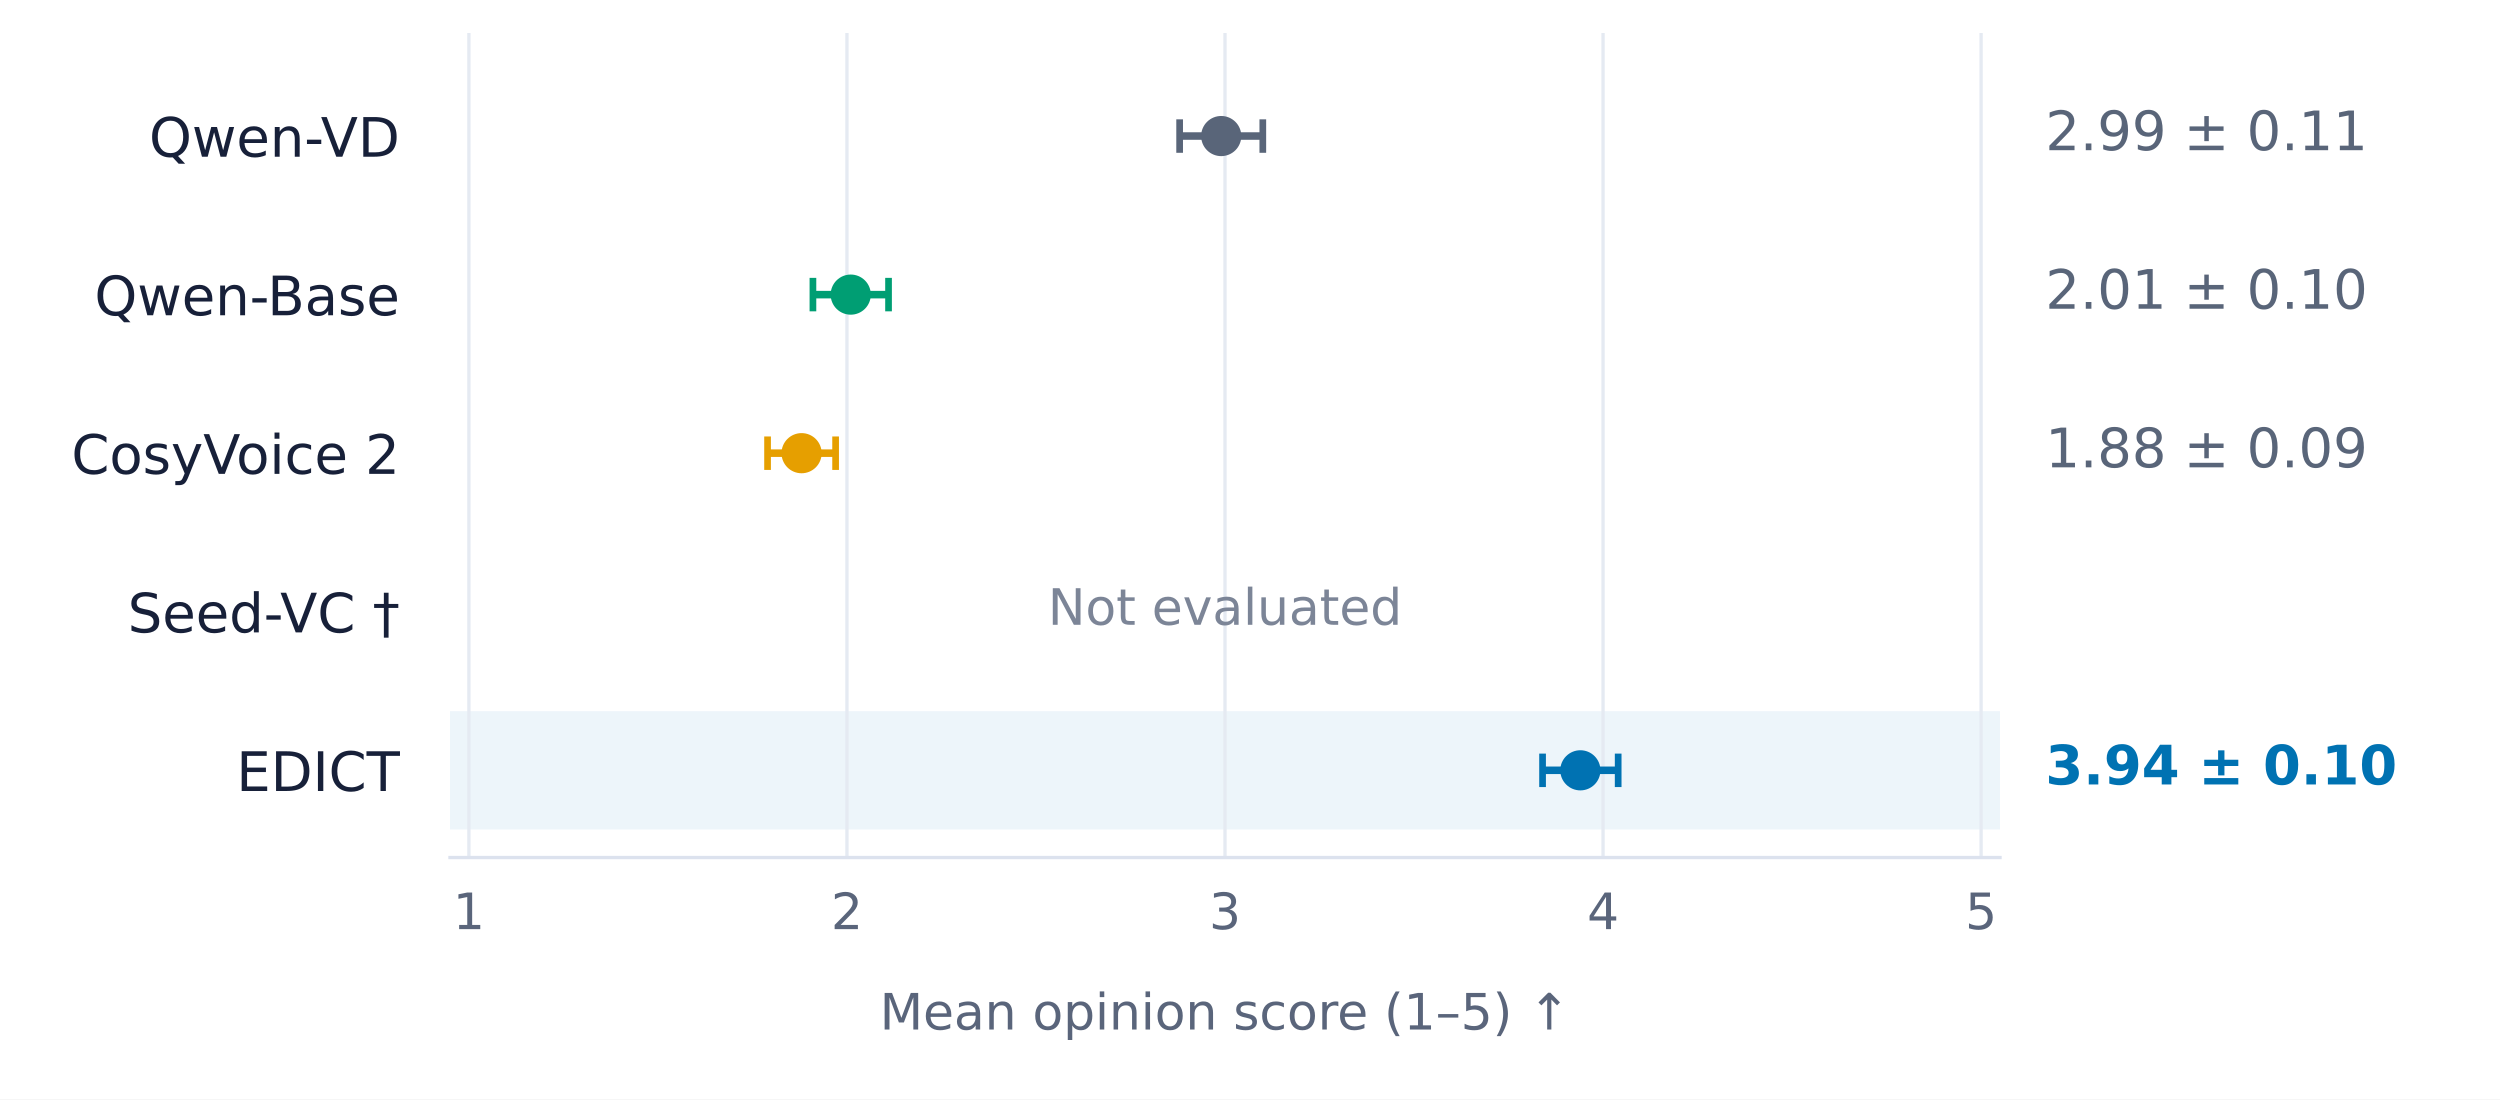
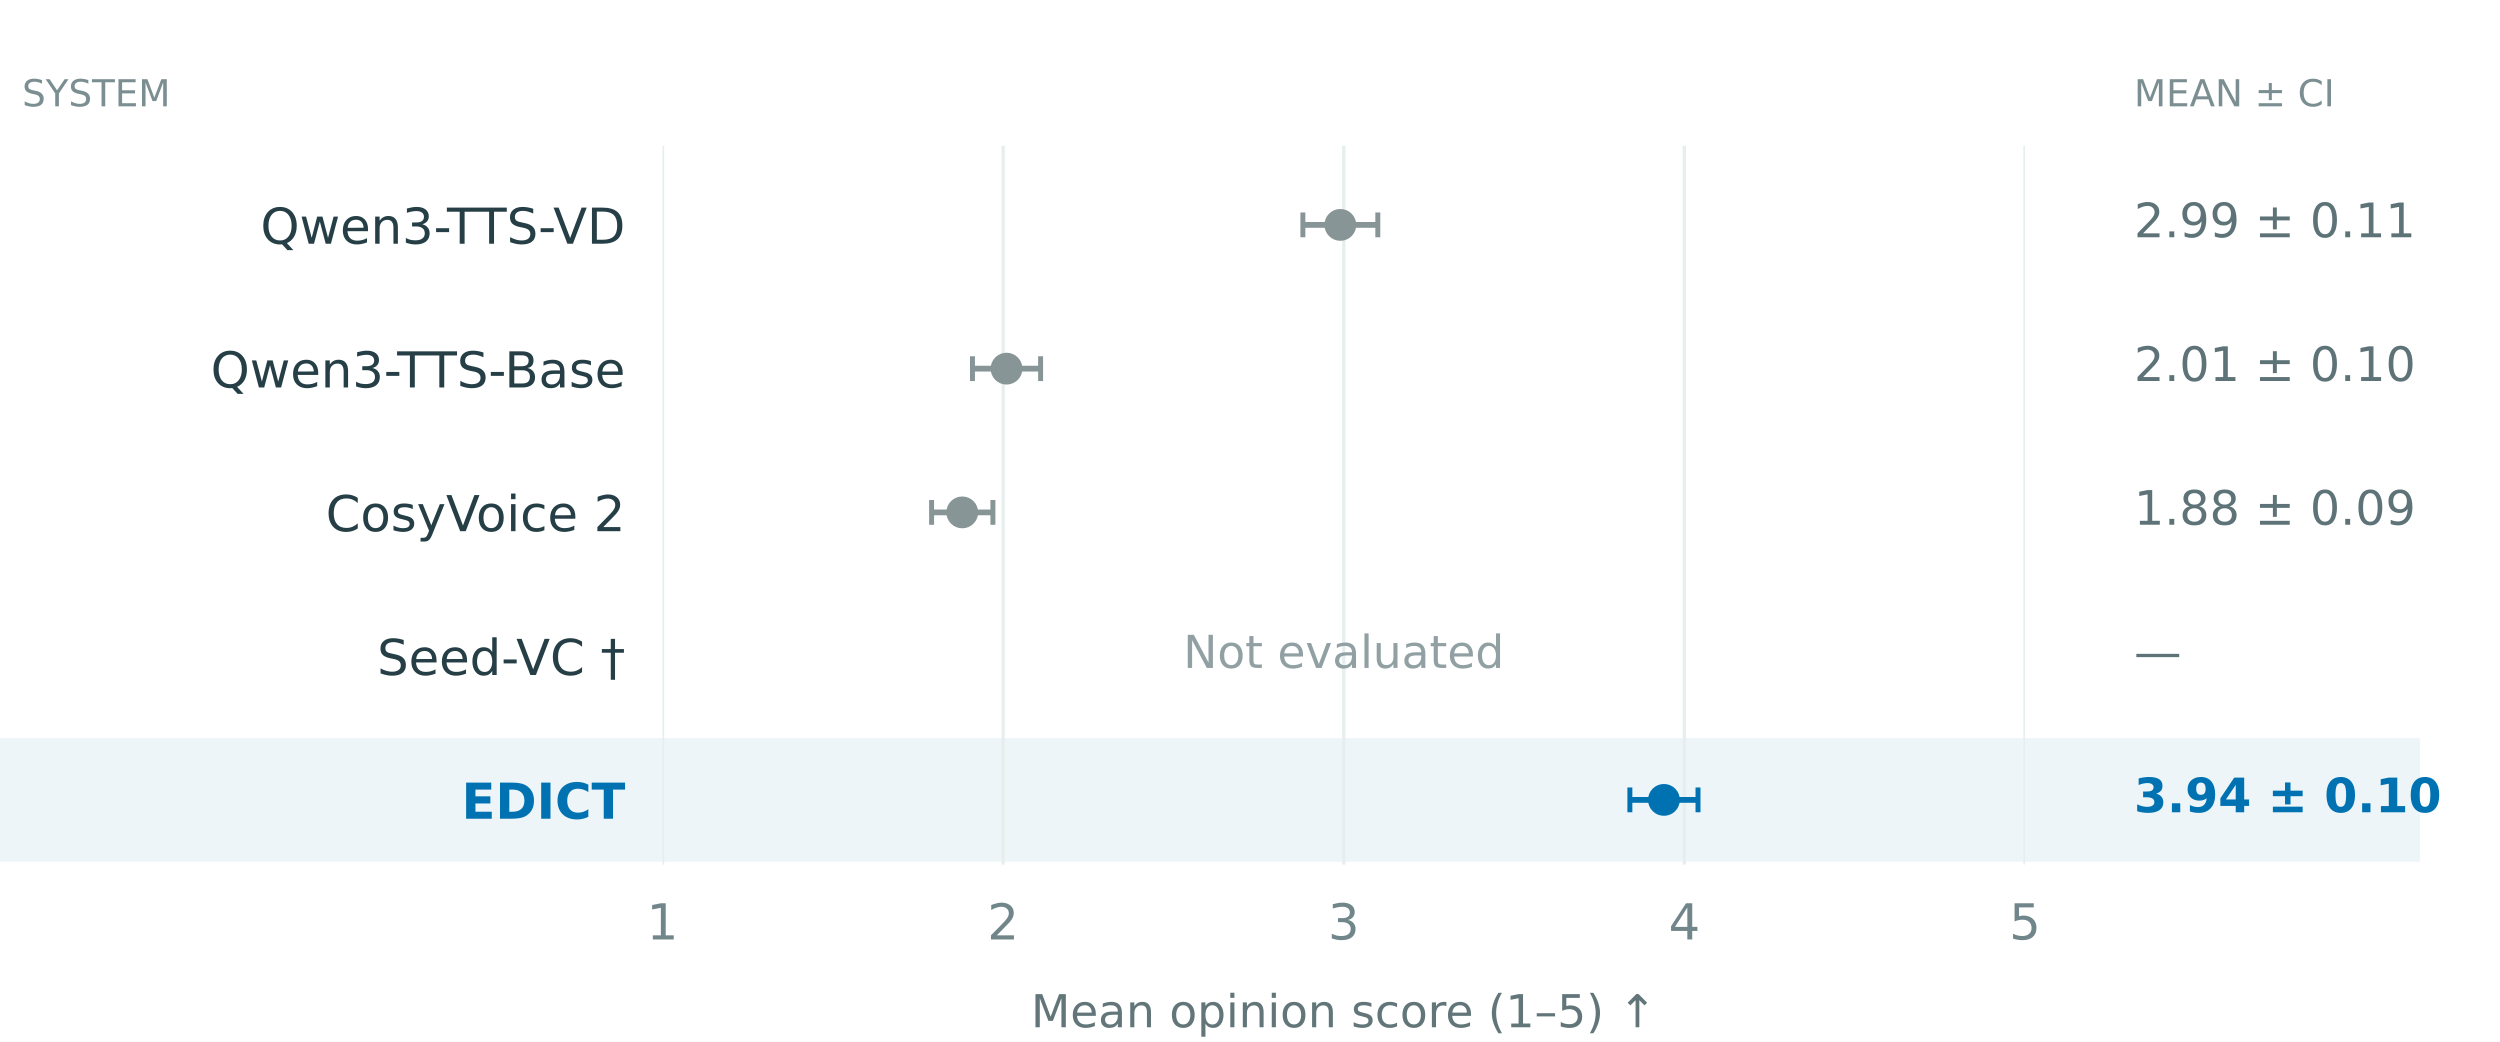
- <svg xmlns="http://www.w3.org/2000/svg" xmlns:xlink="http://www.w3.org/1999/xlink" width="597.6pt" height="262.8pt" viewBox="0 0 597.6 262.8" version="1.1">
+ <svg xmlns="http://www.w3.org/2000/svg" xmlns:xlink="http://www.w3.org/1999/xlink" width="604.8pt" height="252pt" viewBox="0 0 604.8 252" version="1.1">
  <defs>
    <style type="text/css">*{stroke-linejoin: round; stroke-linecap: butt}</style>
  </defs>
  <g id="figure_1">
    <g id="patch_1">
-       <path d="M 0 262.8  L 597.6 262.8  L 597.6 0  L 0 0  z " style="fill: #ffffff" />
+       <path d="M 0 252 L 604.8 252 L 604.8 0 L 0 0 z " style="fill: #ffffff" />
    </g>
    <g id="axes_1">
      <g id="patch_2">
-         <path d="M 107.568 204.984  L 478.08 204.984  L 478.08 7.884  L 107.568 7.884  z " style="fill: #ffffff" />
+         <path d="M 160.272 209.16 L 489.888 209.16 L 489.888 35.28 L 160.272 35.28 z " style="fill: #ffffff" />
      </g>
      <g id="patch_3">
-         <path d="M 107.568 170.492  L 478.08 170.492  L 478.08 197.782  L 107.568 197.782  z " clip-path="url(#pb9c28c2ad2)" style="fill: #edf5fa; stroke: #edf5fa; stroke-linejoin: miter" />
+         <path d="M -4.536 178.557 L 585.477 178.557 L 585.477 208.464 L -4.536 208.464 z " style="fill: #edf5f8" />
      </g>
      <g id="matplotlib.axis_1">
        <g id="xtick_1">
          <g id="line2d_1">
-             <path d="M 112.086 204.984  L 112.086 7.884  " clip-path="url(#pb9c28c2ad2)" style="fill: none; stroke: #e5eaf2; stroke-width: 0.8; stroke-linecap: square" />
+             <path d="M 160.272 209.16 L 160.272 35.28 " clip-path="url(#pa7f4ee9eab)" style="fill: none; stroke: #e6eeee; stroke-width: 0.8; stroke-linecap: square" />
          </g>
          <g id="line2d_2" />
          <g id="text_1">
-             <text style="font-size: 12px; font-family: 'DejaVu Sans'; text-anchor: middle; fill: #5a657b" x="112.086" y="222.101" transform="rotate(-0 112.0864 222.1012)">1</text>
+             <text style="font-size: 12px; font-family: 'DejaVu Sans'; text-anchor: middle; fill: #71868a" x="160.272" y="227.277" transform="rotate(-0 160.272 227.2772)">1</text>
          </g>
        </g>
        <g id="xtick_2">
          <g id="line2d_3">
-             <path d="M 202.455 204.984  L 202.455 7.884  " clip-path="url(#pb9c28c2ad2)" style="fill: none; stroke: #e5eaf2; stroke-width: 0.8; stroke-linecap: square" />
+             <path d="M 242.676 209.16 L 242.676 35.28 " clip-path="url(#pa7f4ee9eab)" style="fill: none; stroke: #e6eeee; stroke-width: 0.8; stroke-linecap: square" />
          </g>
          <g id="line2d_4" />
          <g id="text_2">
-             <text style="font-size: 12px; font-family: 'DejaVu Sans'; text-anchor: middle; fill: #5a657b" x="202.455" y="222.101" transform="rotate(-0 202.4552 222.1012)">2</text>
+             <text style="font-size: 12px; font-family: 'DejaVu Sans'; text-anchor: middle; fill: #71868a" x="242.676" y="227.277" transform="rotate(-0 242.676 227.2772)">2</text>
          </g>
        </g>
        <g id="xtick_3">
          <g id="line2d_5">
-             <path d="M 292.824 204.984  L 292.824 7.884  " clip-path="url(#pb9c28c2ad2)" style="fill: none; stroke: #e5eaf2; stroke-width: 0.8; stroke-linecap: square" />
+             <path d="M 325.08 209.16 L 325.08 35.28 " clip-path="url(#pa7f4ee9eab)" style="fill: none; stroke: #e6eeee; stroke-width: 0.8; stroke-linecap: square" />
          </g>
          <g id="line2d_6" />
          <g id="text_3">
-             <text style="font-size: 12px; font-family: 'DejaVu Sans'; text-anchor: middle; fill: #5a657b" x="292.824" y="222.101" transform="rotate(-0 292.824 222.1012)">3</text>
+             <text style="font-size: 12px; font-family: 'DejaVu Sans'; text-anchor: middle; fill: #71868a" x="325.08" y="227.277" transform="rotate(-0 325.08 227.2772)">3</text>
          </g>
        </g>
        <g id="xtick_4">
          <g id="line2d_7">
-             <path d="M 383.193 204.984  L 383.193 7.884  " clip-path="url(#pb9c28c2ad2)" style="fill: none; stroke: #e5eaf2; stroke-width: 0.8; stroke-linecap: square" />
+             <path d="M 407.484 209.16 L 407.484 35.28 " clip-path="url(#pa7f4ee9eab)" style="fill: none; stroke: #e6eeee; stroke-width: 0.8; stroke-linecap: square" />
          </g>
          <g id="line2d_8" />
          <g id="text_4">
-             <text style="font-size: 12px; font-family: 'DejaVu Sans'; text-anchor: middle; fill: #5a657b" x="383.193" y="222.101" transform="rotate(-0 383.1928 222.1012)">4</text>
+             <text style="font-size: 12px; font-family: 'DejaVu Sans'; text-anchor: middle; fill: #71868a" x="407.484" y="227.277" transform="rotate(-0 407.484 227.2772)">4</text>
          </g>
        </g>
        <g id="xtick_5">
          <g id="line2d_9">
-             <path d="M 473.562 204.984  L 473.562 7.884  " clip-path="url(#pb9c28c2ad2)" style="fill: none; stroke: #e5eaf2; stroke-width: 0.8; stroke-linecap: square" />
+             <path d="M 489.888 209.16 L 489.888 35.28 " clip-path="url(#pa7f4ee9eab)" style="fill: none; stroke: #e6eeee; stroke-width: 0.8; stroke-linecap: square" />
          </g>
          <g id="line2d_10" />
          <g id="text_5">
-             <text style="font-size: 12px; font-family: 'DejaVu Sans'; text-anchor: middle; fill: #5a657b" x="473.562" y="222.101" transform="rotate(-0 473.5616 222.1012)">5</text>
+             <text style="font-size: 12px; font-family: 'DejaVu Sans'; text-anchor: middle; fill: #71868a" x="489.888" y="227.277" transform="rotate(-0 489.888 227.2772)">5</text>
          </g>
        </g>
        <g id="text_6">
-           <text style="font-size: 12px; font-family: 'DejaVu Sans'; text-anchor: middle; fill: #5a657b" x="292.824" y="246.102" transform="rotate(-0 292.824 246.1021)">Mean opinion score (1–5) ↑</text>
+           <text style="font-size: 11px; font-family: 'DejaVu Sans'; text-anchor: middle; fill: #62767a" x="325.08" y="248.518" transform="rotate(-0 325.08 248.5183)">Mean opinion score (1–5) ↑</text>
        </g>
      </g>
      <g id="matplotlib.axis_2">
        <g id="ytick_1">
          <g id="line2d_11" />
          <g id="text_7">
-             <text style="font-size: 13px; font-family: 'DejaVu Sans'; text-anchor: end; fill: #172039" x="95.568" y="37.46" transform="rotate(-0 95.568 37.45998)">Qwen-VD</text>
+             <text style="font-size: 12px; font-family: 'DejaVu Sans'; text-anchor: end; fill: #263f47" x="151.272" y="58.965" transform="rotate(-0 151.272 58.96539)">Qwen3-TTS-VD</text>
          </g>
        </g>
        <g id="ytick_2">
          <g id="line2d_12" />
          <g id="text_8">
-             <text style="font-size: 13px; font-family: 'DejaVu Sans'; text-anchor: end; fill: #172039" x="95.568" y="75.364" transform="rotate(-0 95.568 75.36382)">Qwen-Base</text>
+             <text style="font-size: 12px; font-family: 'DejaVu Sans'; text-anchor: end; fill: #263f47" x="151.272" y="93.741" transform="rotate(-0 151.272 93.74139)">Qwen3-TTS-Base</text>
          </g>
        </g>
        <g id="ytick_3">
          <g id="line2d_13" />
          <g id="text_9">
-             <text style="font-size: 13px; font-family: 'DejaVu Sans'; text-anchor: end; fill: #172039" x="95.568" y="113.268" transform="rotate(-0 95.568 113.2682)">CosyVoice 2</text>
+             <text style="font-size: 12px; font-family: 'DejaVu Sans'; text-anchor: end; fill: #263f47" x="151.272" y="128.518" transform="rotate(-0 151.272 128.5179)">CosyVoice 2</text>
          </g>
        </g>
        <g id="ytick_4">
          <g id="line2d_14" />
          <g id="text_10">
-             <text style="font-size: 13px; font-family: 'DejaVu Sans'; text-anchor: end; fill: #172039" x="95.568" y="151.172" transform="rotate(-0 95.568 151.172)">Seed-VC †</text>
+             <text style="font-size: 12px; font-family: 'DejaVu Sans'; text-anchor: end; fill: #263f47" x="151.272" y="163.294" transform="rotate(-0 151.272 163.2939)">Seed-VC †</text>
          </g>
        </g>
        <g id="ytick_5">
          <g id="line2d_15" />
          <g id="text_11">
-             <text style="font-size: 13px; font-family: 'DejaVu Sans'; text-anchor: end; fill: #172039" x="95.568" y="189.075" transform="rotate(-0 95.568 189.0754)">EDICT</text>
-           </g>
-         </g>
-       </g>
-       <g id="patch_4">
-         <path d="M 107.568 204.984  L 478.08 204.984  " style="fill: none; stroke: #dce2ee; stroke-width: 0.8; stroke-linejoin: miter; stroke-linecap: square" />
+             <text style="font-weight: 700; font-size: 12px; font-family: 'DejaVu Sans'; text-anchor: end; fill: #0072b2" x="151.272" y="198.069" transform="rotate(-0 151.272 198.0694)">EDICT</text>
+           </g>
+         </g>
      </g>
      <g id="LineCollection_1">
-         <path d="M 281.98 32.522  L 301.861 32.522  " clip-path="url(#pb9c28c2ad2)" style="fill: none; stroke: #596579; stroke-width: 1.8" />
+         <path d="M 315.192 54.407 L 333.32 54.407 " clip-path="url(#pa7f4ee9eab)" style="fill: none; stroke: #879597; stroke-width: 1.4" />
      </g>
      <g id="line2d_16">
        <defs>
-           <path id="m6e857c6644" d="M 0 4  L 0 -4  " style="stroke: #596579; stroke-width: 1.6" />
-         </defs>
-         <g clip-path="url(#pb9c28c2ad2)">
-           <use xlink:href="#m6e857c6644" x="281.98" y="32.522" style="fill: #596579; stroke: #596579; stroke-width: 1.6" />
+           <path id="mb07dccfe3d" d="M 0 3 L 0 -3 " style="stroke: #879597; stroke-width: 1.2" />
+         </defs>
+         <g clip-path="url(#pa7f4ee9eab)">
+           <use xlink:href="#mb07dccfe3d" x="315.192" y="54.407" style="fill: #879597; stroke: #879597; stroke-width: 1.2" />
        </g>
      </g>
      <g id="line2d_17">
-         <g clip-path="url(#pb9c28c2ad2)">
-           <use xlink:href="#m6e857c6644" x="301.861" y="32.522" style="fill: #596579; stroke: #596579; stroke-width: 1.6" />
+         <g clip-path="url(#pa7f4ee9eab)">
+           <use xlink:href="#mb07dccfe3d" x="333.32" y="54.407" style="fill: #879597; stroke: #879597; stroke-width: 1.2" />
        </g>
      </g>
      <g id="text_12">
-         <text style="font-size: 13px; font-family: 'DejaVu Sans'; text-anchor: start; fill: #596579" x="488.924" y="35.898" transform="rotate(-0 488.9243 35.89845)">2.99 ± 0.11</text>
+         <text style="font-size: 11.5px; font-family: 'DejaVu Sans'; text-anchor: start; fill: #5e7377" x="516.257" y="57.394" transform="rotate(-0 516.2573 57.39411)">2.99 ± 0.11</text>
      </g>
      <g id="LineCollection_2">
-         <path d="M 194.322 70.425  L 212.396 70.425  " clip-path="url(#pb9c28c2ad2)" style="fill: none; stroke: #009e73; stroke-width: 1.8" />
+         <path d="M 235.26 89.183 L 251.74 89.183 " clip-path="url(#pa7f4ee9eab)" style="fill: none; stroke: #879597; stroke-width: 1.4" />
      </g>
      <g id="line2d_18">
-         <defs>
-           <path id="md7480c1b8b" d="M 0 4  L 0 -4  " style="stroke: #009e73; stroke-width: 1.6" />
-         </defs>
-         <g clip-path="url(#pb9c28c2ad2)">
-           <use xlink:href="#md7480c1b8b" x="194.322" y="70.425" style="fill: #009e73; stroke: #009e73; stroke-width: 1.6" />
+         <g clip-path="url(#pa7f4ee9eab)">
+           <use xlink:href="#mb07dccfe3d" x="235.26" y="89.183" style="fill: #879597; stroke: #879597; stroke-width: 1.2" />
        </g>
      </g>
      <g id="line2d_19">
-         <g clip-path="url(#pb9c28c2ad2)">
-           <use xlink:href="#md7480c1b8b" x="212.396" y="70.425" style="fill: #009e73; stroke: #009e73; stroke-width: 1.6" />
+         <g clip-path="url(#pa7f4ee9eab)">
+           <use xlink:href="#mb07dccfe3d" x="251.74" y="89.183" style="fill: #879597; stroke: #879597; stroke-width: 1.2" />
        </g>
      </g>
      <g id="text_13">
-         <text style="font-size: 13px; font-family: 'DejaVu Sans'; text-anchor: start; fill: #596579" x="488.924" y="73.802" transform="rotate(-0 488.9243 73.8023)">2.01 ± 0.10</text>
+         <text style="font-size: 11.5px; font-family: 'DejaVu Sans'; text-anchor: start; fill: #5e7377" x="516.257" y="92.17" transform="rotate(-0 516.2573 92.17011)">2.01 ± 0.10</text>
      </g>
      <g id="LineCollection_3">
-         <path d="M 183.478 108.329  L 199.744 108.329  " clip-path="url(#pb9c28c2ad2)" style="fill: none; stroke: #e69f00; stroke-width: 1.8" />
+         <path d="M 225.371 123.959 L 240.204 123.959 " clip-path="url(#pa7f4ee9eab)" style="fill: none; stroke: #879597; stroke-width: 1.4" />
      </g>
      <g id="line2d_20">
-         <defs>
-           <path id="m06bfd9a45b" d="M 0 4  L 0 -4  " style="stroke: #e69f00; stroke-width: 1.6" />
-         </defs>
-         <g clip-path="url(#pb9c28c2ad2)">
-           <use xlink:href="#m06bfd9a45b" x="183.478" y="108.329" style="fill: #e69f00; stroke: #e69f00; stroke-width: 1.6" />
+         <g clip-path="url(#pa7f4ee9eab)">
+           <use xlink:href="#mb07dccfe3d" x="225.371" y="123.959" style="fill: #879597; stroke: #879597; stroke-width: 1.2" />
        </g>
      </g>
      <g id="line2d_21">
-         <g clip-path="url(#pb9c28c2ad2)">
-           <use xlink:href="#m06bfd9a45b" x="199.744" y="108.329" style="fill: #e69f00; stroke: #e69f00; stroke-width: 1.6" />
+         <g clip-path="url(#pa7f4ee9eab)">
+           <use xlink:href="#mb07dccfe3d" x="240.204" y="123.959" style="fill: #879597; stroke: #879597; stroke-width: 1.2" />
        </g>
      </g>
      <g id="text_14">
-         <text style="font-size: 13px; font-family: 'DejaVu Sans'; text-anchor: start; fill: #596579" x="488.924" y="111.706" transform="rotate(-0 488.9243 111.7061)">1.88 ± 0.09</text>
+         <text style="font-size: 11.5px; font-family: 'DejaVu Sans'; text-anchor: start; fill: #5e7377" x="516.257" y="126.946" transform="rotate(-0 516.2573 126.9461)">1.88 ± 0.09</text>
      </g>
      <g id="text_15">
-         <text style="font-size: 12px; font-family: 'DejaVu Sans'; text-anchor: middle; fill: #7c8597" x="292.824" y="149.351" transform="rotate(-0 292.824 149.3507)">Not evaluated</text>
+         <text style="font-size: 11px; font-family: 'DejaVu Sans'; text-anchor: middle; fill: #91a0a2" x="325.08" y="161.593" transform="rotate(-0 325.08 161.5927)">Not evaluated</text>
+       </g>
+       <g id="text_16">
+         <text style="font-size: 11.5px; font-family: 'DejaVu Sans'; text-anchor: start; fill: #5e7377" x="516.257" y="161.722" transform="rotate(-0 516.2573 161.7221)">—</text>
      </g>
      <g id="LineCollection_4">
-         <path d="M 368.734 184.137  L 386.808 184.137  " clip-path="url(#pb9c28c2ad2)" style="fill: none; stroke: #0072b2; stroke-width: 1.8" />
+         <path d="M 394.299 193.511 L 410.78 193.511 " clip-path="url(#pa7f4ee9eab)" style="fill: none; stroke: #0072b2; stroke-width: 1.4" />
      </g>
      <g id="line2d_22">
        <defs>
-           <path id="m436505beed" d="M 0 4  L 0 -4  " style="stroke: #0072b2; stroke-width: 1.6" />
-         </defs>
-         <g clip-path="url(#pb9c28c2ad2)">
-           <use xlink:href="#m436505beed" x="368.734" y="184.137" style="fill: #0072b2; stroke: #0072b2; stroke-width: 1.6" />
+           <path id="mb5b645fb01" d="M 0 3 L 0 -3 " style="stroke: #0072b2; stroke-width: 1.2" />
+         </defs>
+         <g clip-path="url(#pa7f4ee9eab)">
+           <use xlink:href="#mb5b645fb01" x="394.299" y="193.511" style="fill: #0072b2; stroke: #0072b2; stroke-width: 1.2" />
        </g>
      </g>
      <g id="line2d_23">
-         <g clip-path="url(#pb9c28c2ad2)">
-           <use xlink:href="#m436505beed" x="386.808" y="184.137" style="fill: #0072b2; stroke: #0072b2; stroke-width: 1.6" />
-         </g>
-       </g>
-       <g id="text_16">
-         <text style="font-weight: 700; font-size: 13px; font-family: 'DejaVu Sans'; text-anchor: start; fill: #0072b2" x="488.924" y="187.514" transform="rotate(-0 488.9243 187.5138)">3.94 ± 0.10</text>
+         <g clip-path="url(#pa7f4ee9eab)">
+           <use xlink:href="#mb5b645fb01" x="410.78" y="193.511" style="fill: #0072b2; stroke: #0072b2; stroke-width: 1.2" />
+         </g>
+       </g>
+       <g id="text_17">
+         <text style="font-weight: 700; font-size: 11.5px; font-family: 'DejaVu Sans'; text-anchor: start; fill: #0072b2" x="516.257" y="196.498" transform="rotate(-0 516.2573 196.4981)">3.94 ± 0.10</text>
+       </g>
+       <g id="text_18">
+         <text style="font-size: 9px; font-family: 'DejaVu Sans'; text-anchor: start; fill: #7b8e91" x="5.352" y="25.717" transform="rotate(-0 5.35248 25.7166)">SYSTEM</text>
+       </g>
+       <g id="text_19">
+         <text style="font-size: 9px; font-family: 'DejaVu Sans'; text-anchor: start; fill: #7b8e91" x="516.257" y="25.717" transform="rotate(-0 516.2573 25.7166)">MEAN ± CI</text>
      </g>
      <g id="line2d_24">
        <defs>
-           <path id="m248d526d7f" d="M 0 4  C 1.061 4 2.078 3.579 2.828 2.828  C 3.579 2.078 4 1.061 4 0  C 4 -1.061 3.579 -2.078 2.828 -2.828  C 2.078 -3.579 1.061 -4 0 -4  C -1.061 -4 -2.078 -3.579 -2.828 -2.828  C -3.579 -2.078 -4 -1.061 -4 0  C -4 1.061 -3.579 2.078 -2.828 2.828  C -2.078 3.579 -1.061 4 0 4  z " style="stroke: #596579; stroke-width: 1.6" />
-         </defs>
-         <g clip-path="url(#pb9c28c2ad2)">
-           <use xlink:href="#m248d526d7f" x="291.92" y="32.522" style="fill: #596579; stroke: #596579; stroke-width: 1.6" />
+           <path id="m337c759723" d="M 0 3.25 C 0.862 3.25 1.689 2.908 2.298 2.298 C 2.908 1.689 3.25 0.862 3.25 0 C 3.25 -0.862 2.908 -1.689 2.298 -2.298 C 1.689 -2.908 0.862 -3.25 0 -3.25 C -0.862 -3.25 -1.689 -2.908 -2.298 -2.298 C -2.908 -1.689 -3.25 -0.862 -3.25 0 C -3.25 0.862 -2.908 1.689 -2.298 2.298 C -1.689 2.908 -0.862 3.25 0 3.25 z " style="stroke: #879597; stroke-width: 1.2" />
+         </defs>
+         <g clip-path="url(#pa7f4ee9eab)">
+           <use xlink:href="#m337c759723" x="324.256" y="54.407" style="fill: #879597; stroke: #879597; stroke-width: 1.2" />
        </g>
      </g>
      <g id="line2d_25">
-         <defs>
-           <path id="m7e6d16dd2b" d="M 0 4  C 1.061 4 2.078 3.579 2.828 2.828  C 3.579 2.078 4 1.061 4 0  C 4 -1.061 3.579 -2.078 2.828 -2.828  C 2.078 -3.579 1.061 -4 0 -4  C -1.061 -4 -2.078 -3.579 -2.828 -2.828  C -3.579 -2.078 -4 -1.061 -4 0  C -4 1.061 -3.579 2.078 -2.828 2.828  C -2.078 3.579 -1.061 4 0 4  z " style="stroke: #009e73; stroke-width: 1.6" />
-         </defs>
-         <g clip-path="url(#pb9c28c2ad2)">
-           <use xlink:href="#m7e6d16dd2b" x="203.359" y="70.425" style="fill: #009e73; stroke: #009e73; stroke-width: 1.6" />
+         <g clip-path="url(#pa7f4ee9eab)">
+           <use xlink:href="#m337c759723" x="243.5" y="89.183" style="fill: #879597; stroke: #879597; stroke-width: 1.2" />
        </g>
      </g>
      <g id="line2d_26">
-         <defs>
-           <path id="md8d2329cdd" d="M 0 4  C 1.061 4 2.078 3.579 2.828 2.828  C 3.579 2.078 4 1.061 4 0  C 4 -1.061 3.579 -2.078 2.828 -2.828  C 2.078 -3.579 1.061 -4 0 -4  C -1.061 -4 -2.078 -3.579 -2.828 -2.828  C -3.579 -2.078 -4 -1.061 -4 0  C -4 1.061 -3.579 2.078 -2.828 2.828  C -2.078 3.579 -1.061 4 0 4  z " style="stroke: #e69f00; stroke-width: 1.6" />
-         </defs>
-         <g clip-path="url(#pb9c28c2ad2)">
-           <use xlink:href="#md8d2329cdd" x="191.611" y="108.329" style="fill: #e69f00; stroke: #e69f00; stroke-width: 1.6" />
+         <g clip-path="url(#pa7f4ee9eab)">
+           <use xlink:href="#m337c759723" x="232.788" y="123.959" style="fill: #879597; stroke: #879597; stroke-width: 1.2" />
        </g>
      </g>
      <g id="line2d_27">
        <defs>
-           <path id="m872a10d2b0" d="M 0 4  C 1.061 4 2.078 3.579 2.828 2.828  C 3.579 2.078 4 1.061 4 0  C 4 -1.061 3.579 -2.078 2.828 -2.828  C 2.078 -3.579 1.061 -4 0 -4  C -1.061 -4 -2.078 -3.579 -2.828 -2.828  C -3.579 -2.078 -4 -1.061 -4 0  C -4 1.061 -3.579 2.078 -2.828 2.828  C -2.078 3.579 -1.061 4 0 4  z " style="stroke: #0072b2; stroke-width: 1.6" />
-         </defs>
-         <g clip-path="url(#pb9c28c2ad2)">
-           <use xlink:href="#m872a10d2b0" x="377.771" y="184.137" style="fill: #0072b2; stroke: #0072b2; stroke-width: 1.6" />
+           <path id="md375dd20d9" d="M 0 3.25 C 0.862 3.25 1.689 2.908 2.298 2.298 C 2.908 1.689 3.25 0.862 3.25 0 C 3.25 -0.862 2.908 -1.689 2.298 -2.298 C 1.689 -2.908 0.862 -3.25 0 -3.25 C -0.862 -3.25 -1.689 -2.908 -2.298 -2.298 C -2.908 -1.689 -3.25 -0.862 -3.25 0 C -3.25 0.862 -2.908 1.689 -2.298 2.298 C -1.689 2.908 -0.862 3.25 0 3.25 z " style="stroke: #0072b2; stroke-width: 1.2" />
+         </defs>
+         <g clip-path="url(#pa7f4ee9eab)">
+           <use xlink:href="#md375dd20d9" x="402.54" y="193.511" style="fill: #0072b2; stroke: #0072b2; stroke-width: 1.2" />
        </g>
      </g>
    </g>
  </g>
  <defs>
-     <clipPath id="pb9c28c2ad2">
-       <rect x="107.568" y="7.884" width="370.512" height="197.1" />
+     <clipPath id="pa7f4ee9eab">
+       <rect x="160.272" y="35.28" width="329.616" height="173.88" />
    </clipPath>
  </defs>
</svg>
